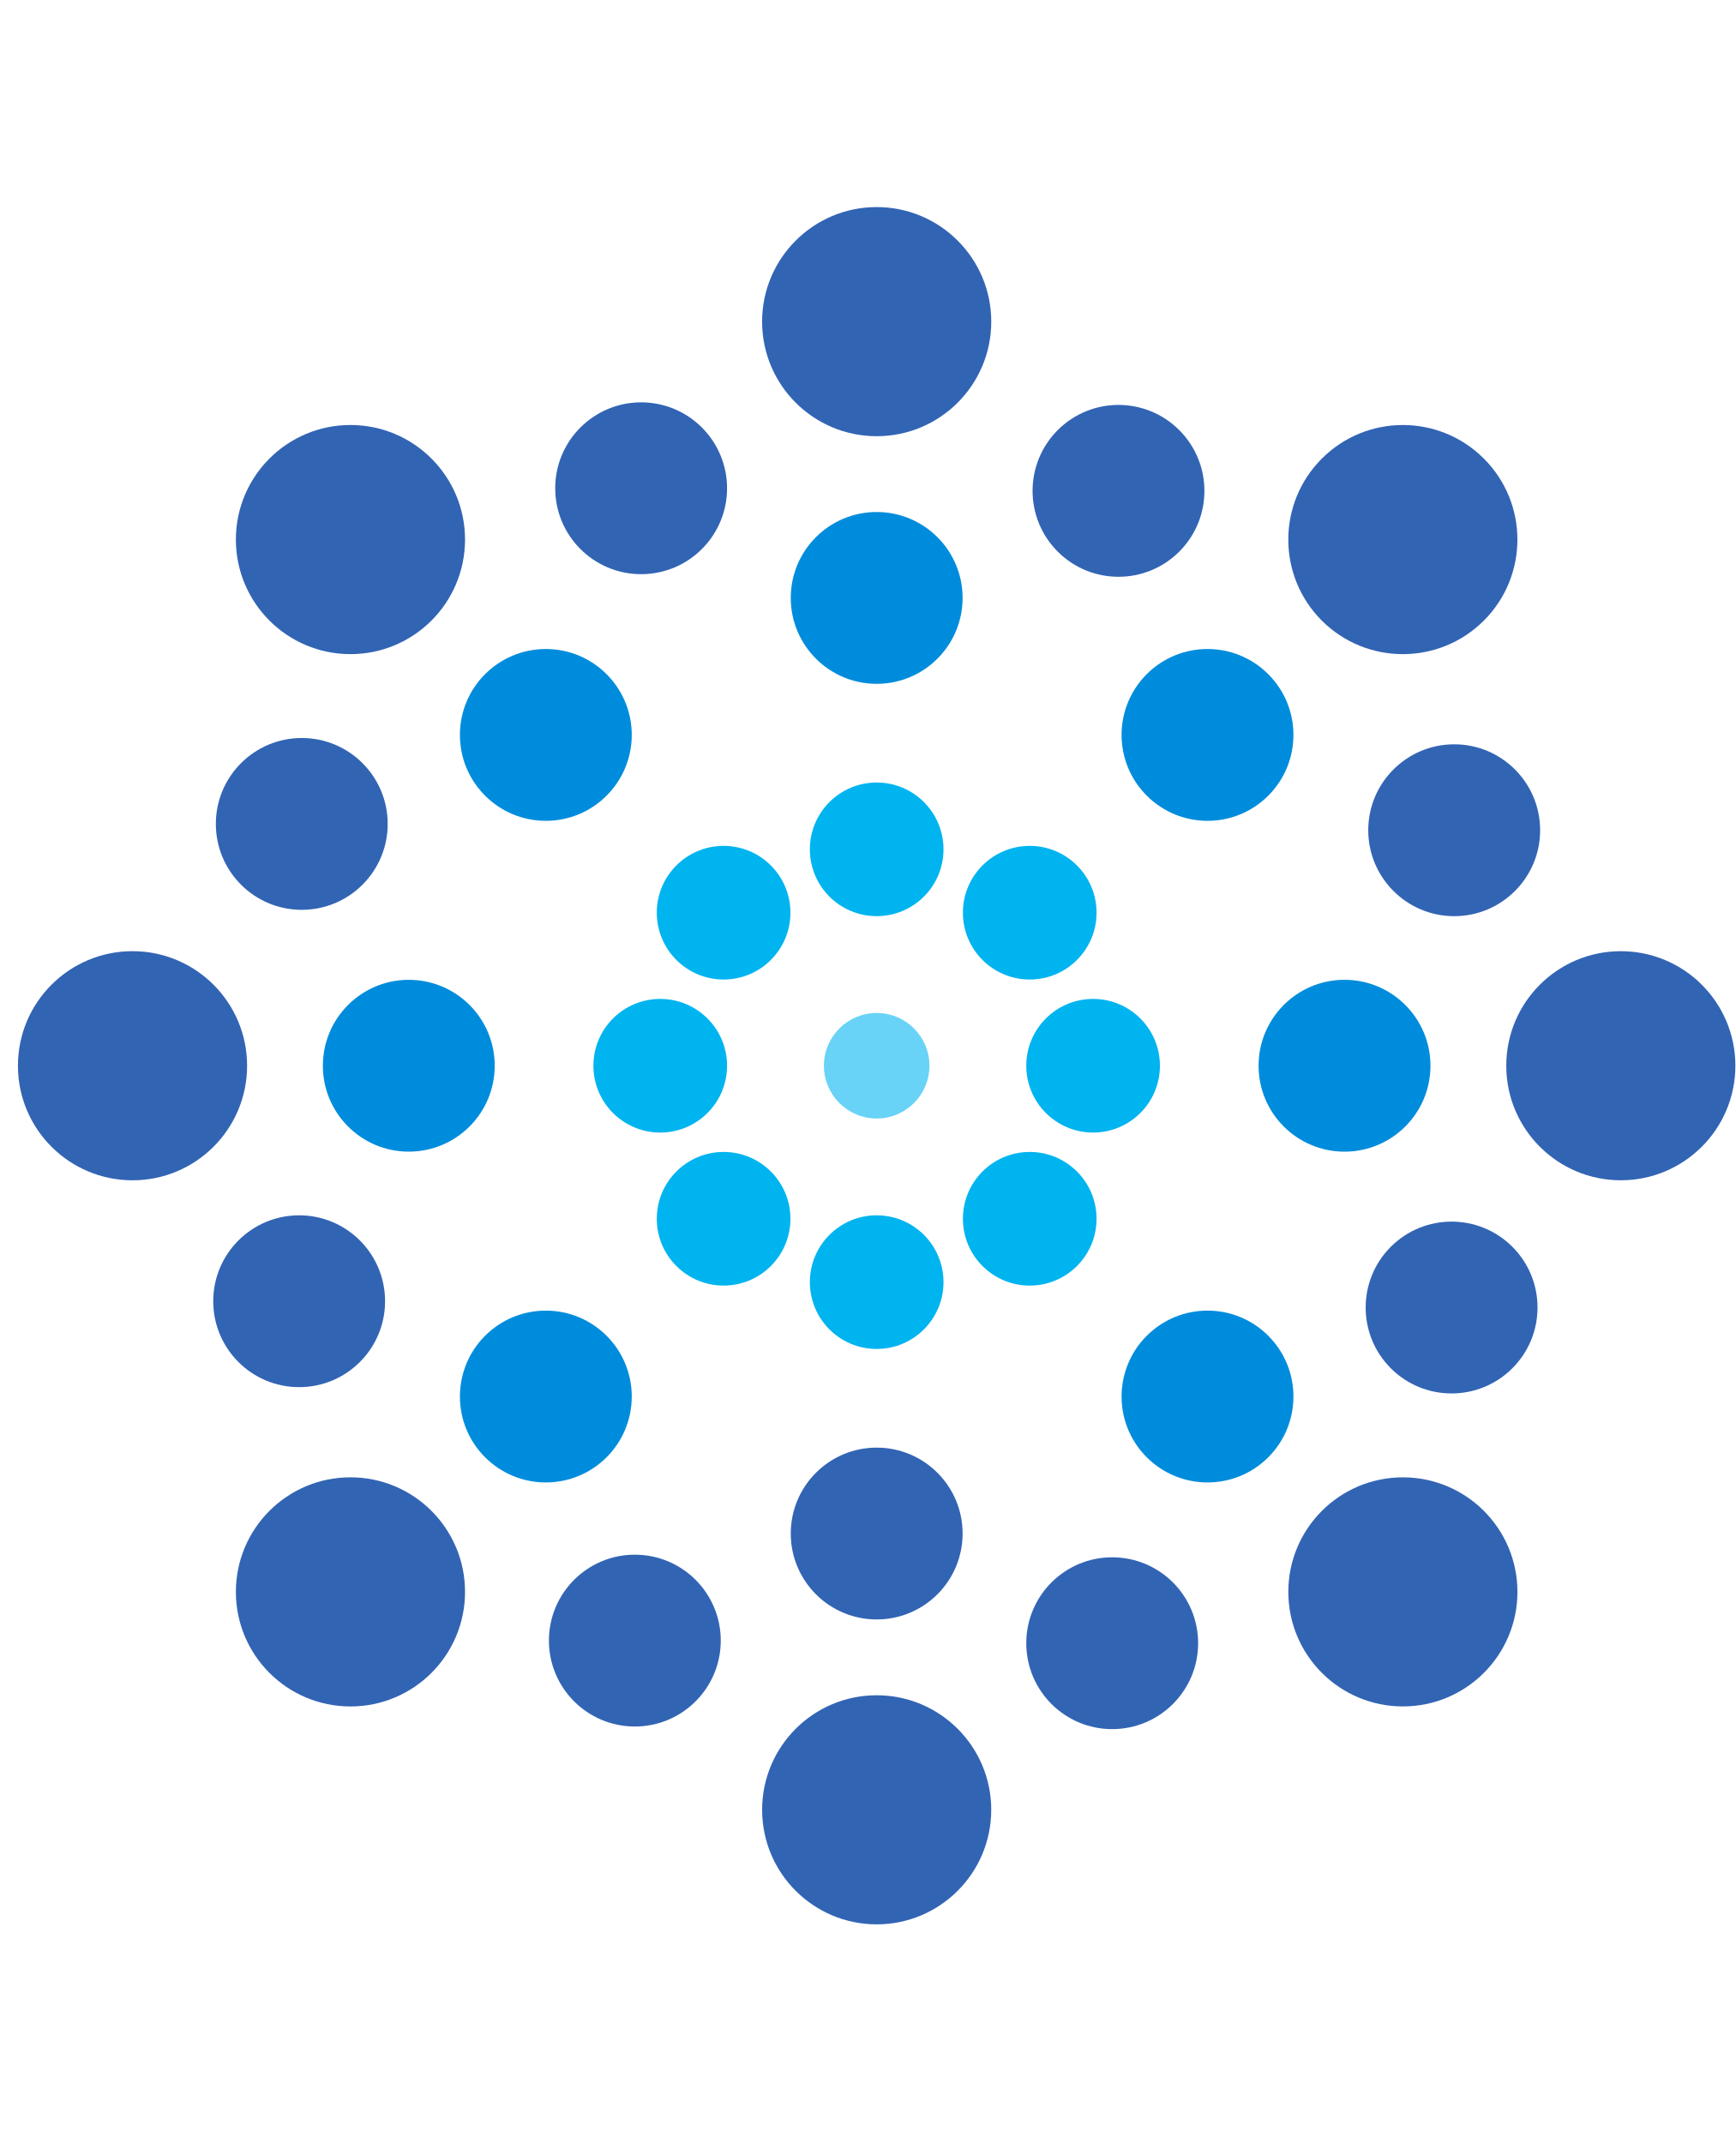
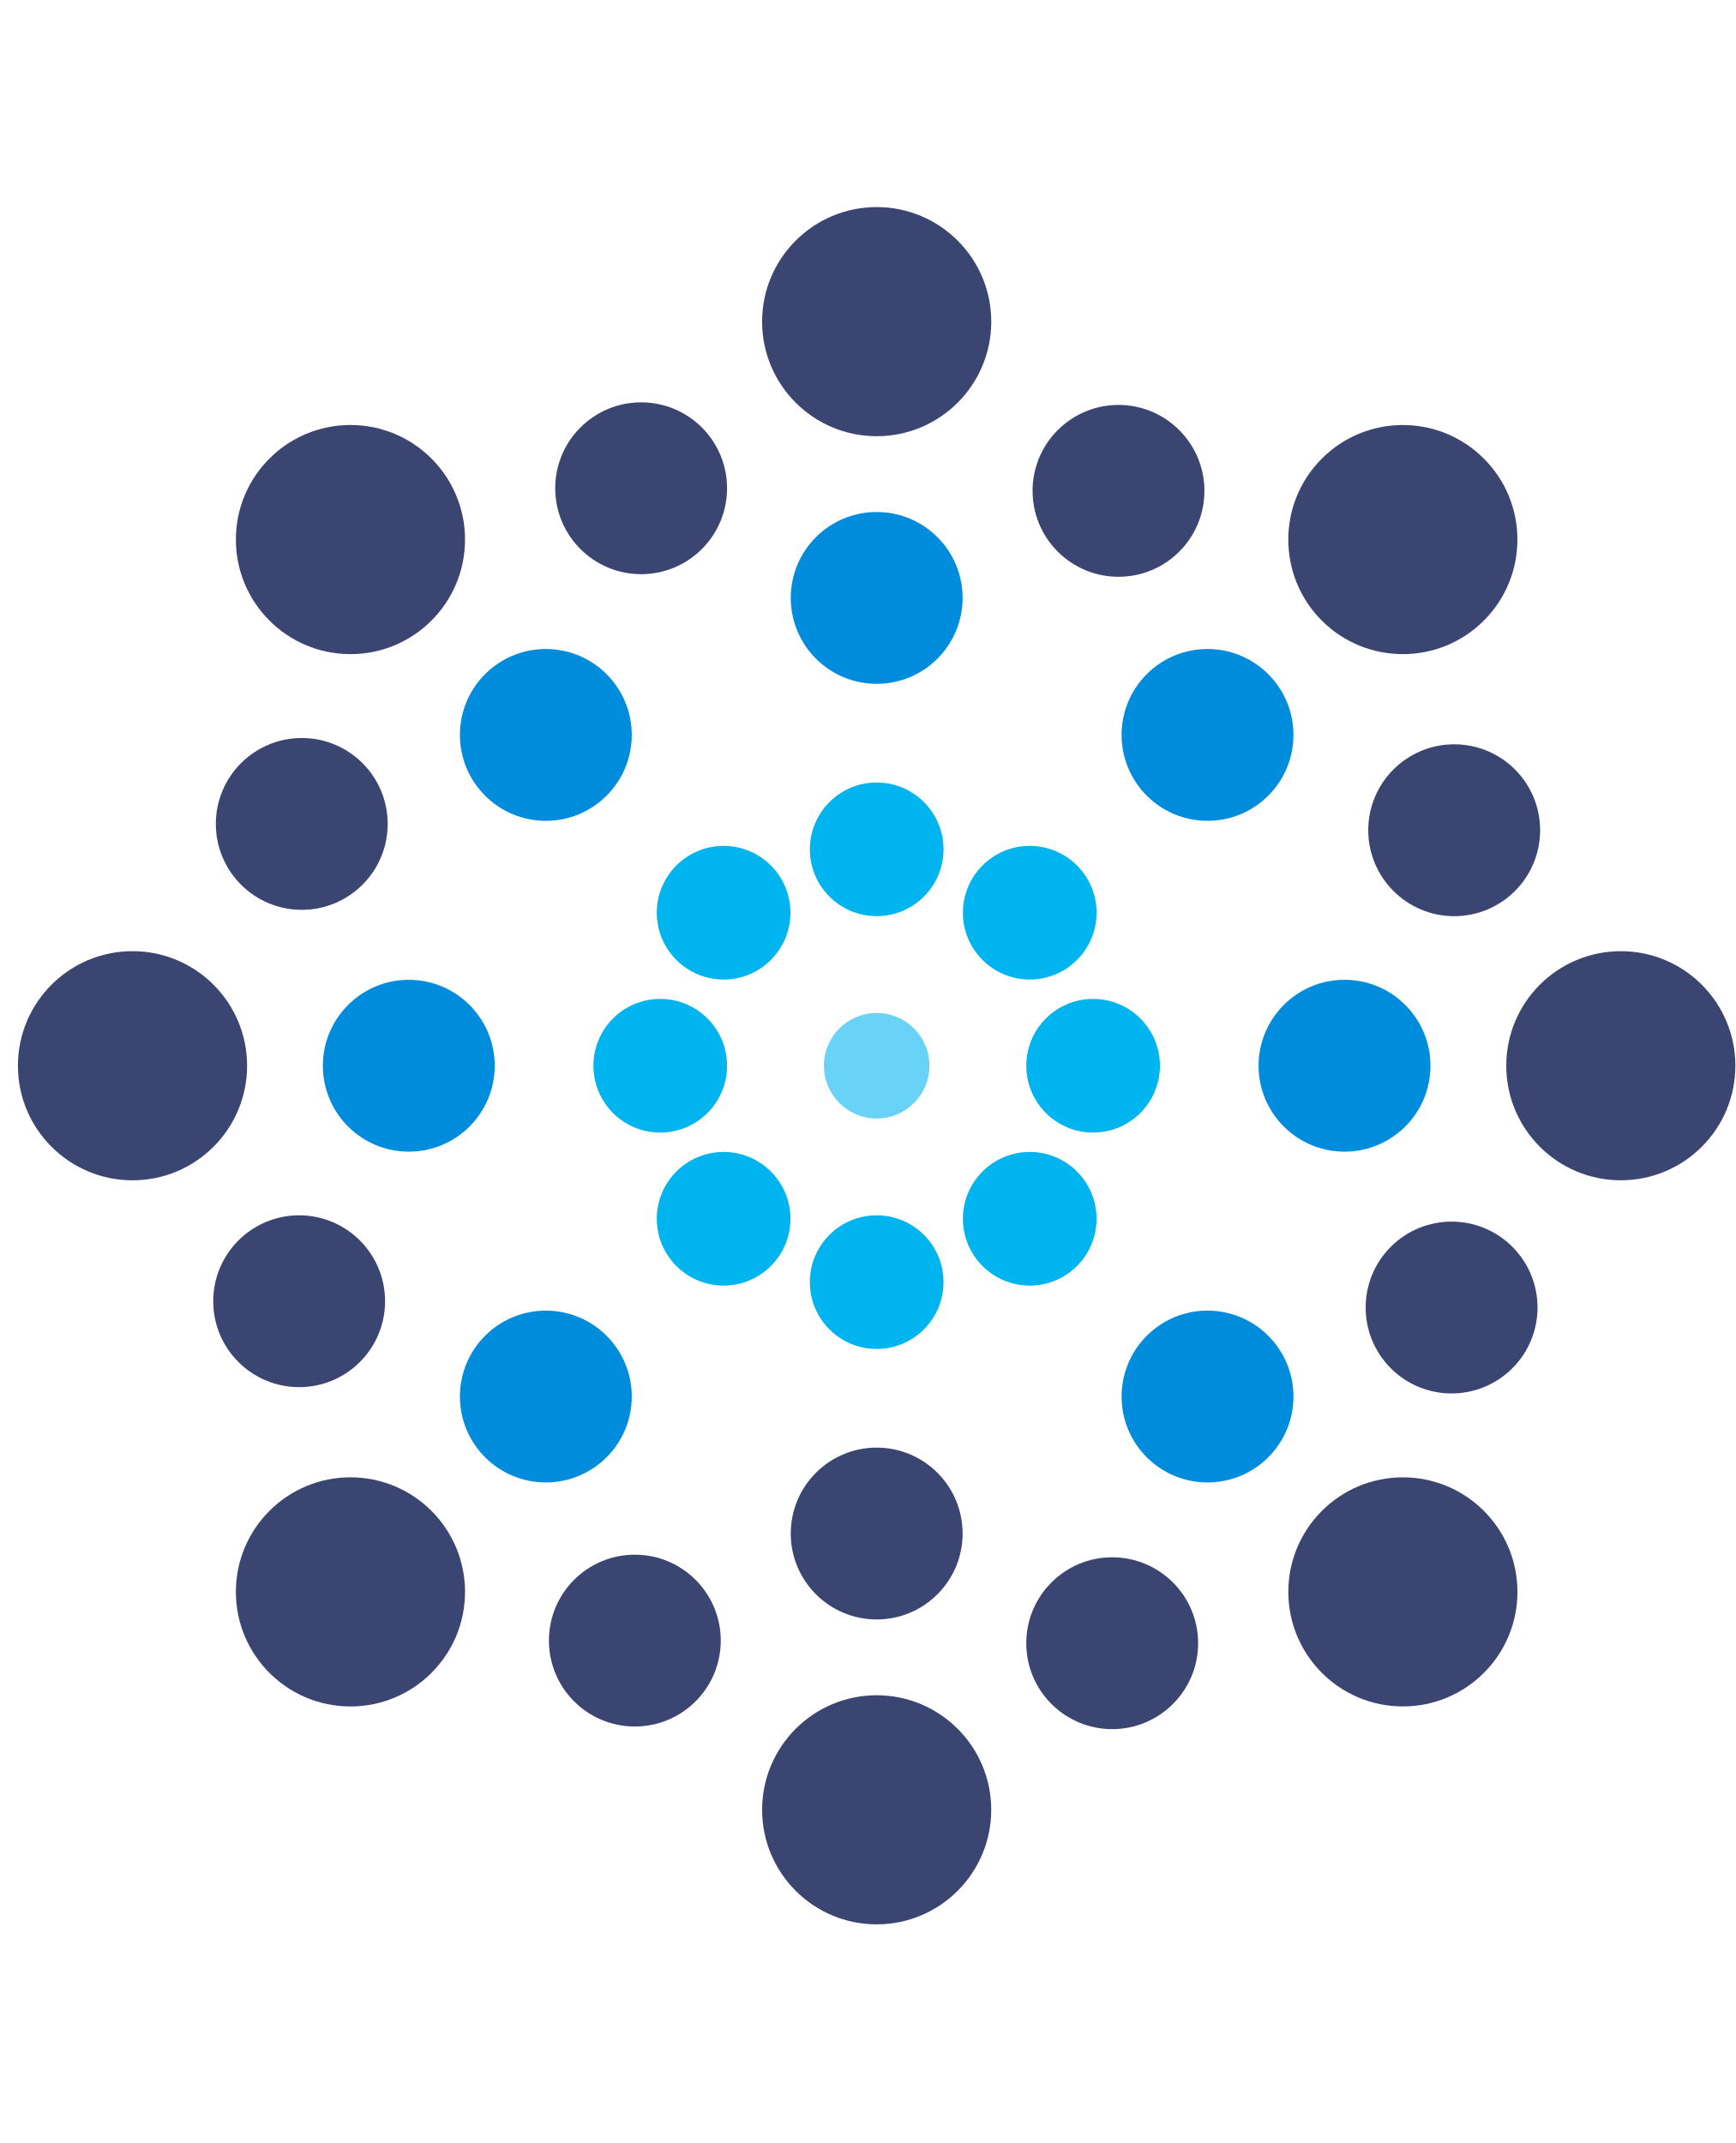
<svg xmlns="http://www.w3.org/2000/svg" width="81" height="100" viewBox="0 0 81 100">
  <g fill="none" fill-rule="evenodd">
    <g transform="translate(.81 9.636)">
      <circle fill-opacity=".593" fill="#00B4F0" cx="40.095" cy="40.095" r="2.462" />
      <circle fill="#00B4F0" cx="40.095" cy="29.997" r="3.118" />
      <circle fill="#008CDC" cx="40.095" cy="18.265" r="4.009" />
-       <circle fill="#3264B4" cx="29.105" cy="13.148" r="4.009" />
-       <circle fill="#3264B4" cx="13.27" cy="28.811" r="4.009" />
-       <circle fill="#3264B4" cx="13.148" cy="51.084" r="4.009" />
-       <circle fill="#3264B4" cx="28.811" cy="66.92" r="4.009" />
-       <circle fill="#3264B4" cx="51.084" cy="67.042" r="4.009" />
-       <path d="M69.756 48.543c1.565 1.567 1.565 4.104-.002 5.67-1.565 1.564-4.102 1.567-5.67 0-1.565-1.566-1.565-4.106 0-5.67 1.567-1.566 4.104-1.565 5.672 0zM67.043 25.096c2.214 0 4.008 1.795 4.008 4.01 0 2.212-1.793 4.01-4.01 4.01-2.212 0-4.01-1.798-4.01-4.01 0-2.216 1.798-4.01 4.013-4.01zM48.543 10.433c1.567-1.565 4.104-1.565 5.67.002 1.564 1.565 1.567 4.102 0 5.67-1.566 1.565-4.106 1.565-5.67 0-1.566-1.567-1.565-4.104 0-5.672z" fill="#3264B4" />
-       <circle fill="#3264B4" cx="40.095" cy="5.373" r="5.346" />
+       <circle fill="#3B4572" cx="29.105" cy="13.148" r="4.009" />
+       <circle fill="#3B4572" cx="13.27" cy="28.811" r="4.009" />
+       <circle fill="#3B4572" cx="13.148" cy="51.084" r="4.009" />
+       <circle fill="#3B4572" cx="28.811" cy="66.92" r="4.009" />
+       <circle fill="#3B4572" cx="51.084" cy="67.042" r="4.009" />
+       <path d="M69.756 48.543c1.565 1.567 1.565 4.104-.002 5.67-1.565 1.564-4.102 1.567-5.67 0-1.565-1.566-1.565-4.106 0-5.67 1.567-1.566 4.104-1.565 5.672 0zM67.043 25.096c2.214 0 4.008 1.795 4.008 4.01 0 2.212-1.793 4.01-4.01 4.01-2.212 0-4.01-1.798-4.01-4.01 0-2.216 1.798-4.01 4.013-4.01zM48.543 10.433c1.567-1.565 4.104-1.565 5.67.002 1.564 1.565 1.567 4.102 0 5.67-1.566 1.565-4.106 1.565-5.67 0-1.566-1.567-1.565-4.104 0-5.672z" fill="#3B4572" />
+       <circle fill="#3B4572" cx="40.095" cy="5.373" r="5.346" />
      <circle fill="#00B4F0" cx="32.953" cy="32.954" r="3.118" />
      <circle fill="#008CDC" cx="24.658" cy="24.658" r="4.009" />
-       <circle fill="#3264B4" cx="15.542" cy="15.542" r="5.346" />
+       <circle fill="#3B4572" cx="15.542" cy="15.542" r="5.346" />
      <circle fill="#00B4F0" cx="29.996" cy="40.095" r="3.118" />
      <circle fill="#008CDC" cx="18.264" cy="40.095" r="4.009" />
-       <circle fill="#3264B4" cx="5.373" cy="40.095" r="5.346" />
+       <circle fill="#3B4572" cx="5.373" cy="40.095" r="5.346" />
      <circle fill="#00B4F0" cx="32.953" cy="47.236" r="3.118" />
      <circle fill="#008CDC" cx="24.658" cy="55.531" r="4.009" />
-       <circle fill="#3264B4" cx="15.542" cy="64.647" r="5.346" />
+       <circle fill="#3B4572" cx="15.542" cy="64.647" r="5.346" />
      <circle fill="#00B4F0" cx="40.095" cy="50.193" r="3.118" />
-       <circle fill="#3264B4" cx="40.095" cy="61.924" r="4.009" />
-       <circle fill="#3264B4" cx="40.095" cy="74.816" r="5.345" />
+       <circle fill="#3B4572" cx="40.095" cy="61.924" r="4.009" />
+       <circle fill="#3B4572" cx="40.095" cy="74.816" r="5.345" />
      <circle fill="#00B4F0" cx="47.236" cy="47.236" r="3.118" />
      <path d="M58.366 52.696c1.567 1.567 1.566 4.105 0 5.67-1.565 1.566-4.104 1.567-5.67 0-1.567-1.565-1.564-4.105 0-5.67 1.566-1.565 4.104-1.567 5.67 0z" fill="#008CDC" />
-       <circle fill="#3264B4" cx="64.647" cy="64.647" r="5.345" />
+       <circle fill="#3B4572" cx="64.647" cy="64.647" r="5.345" />
      <circle fill="#00B4F0" cx="50.193" cy="40.095" r="3.118" />
      <circle fill="#008CDC" cx="61.924" cy="40.095" r="4.01" />
-       <circle fill="#3264B4" cx="74.816" cy="40.095" r="5.345" />
+       <circle fill="#3B4572" cx="74.816" cy="40.095" r="5.345" />
      <circle fill="#00B4F0" cx="47.236" cy="32.954" r="3.118" />
      <path d="M52.695 21.823c1.567-1.566 4.105-1.565 5.67 0 1.567 1.565 1.568 4.104 0 5.67-1.564 1.567-4.104 1.564-5.668 0-1.566-1.566-1.568-4.104-.002-5.67z" fill="#008CDC" />
-       <path d="M60.866 11.764c2.088-2.09 5.472-2.09 7.56 0 2.087 2.086 2.087 5.473-.002 7.56-2.085 2.086-5.472 2.086-7.56 0-2.085-2.088-2.085-5.473.002-7.56z" fill="#3264B4" />
+       <path d="M60.866 11.764c2.088-2.09 5.472-2.09 7.56 0 2.087 2.086 2.087 5.473-.002 7.56-2.085 2.086-5.472 2.086-7.56 0-2.085-2.088-2.085-5.473.002-7.56z" fill="#3B4572" />
    </g>
  </g>
</svg>
